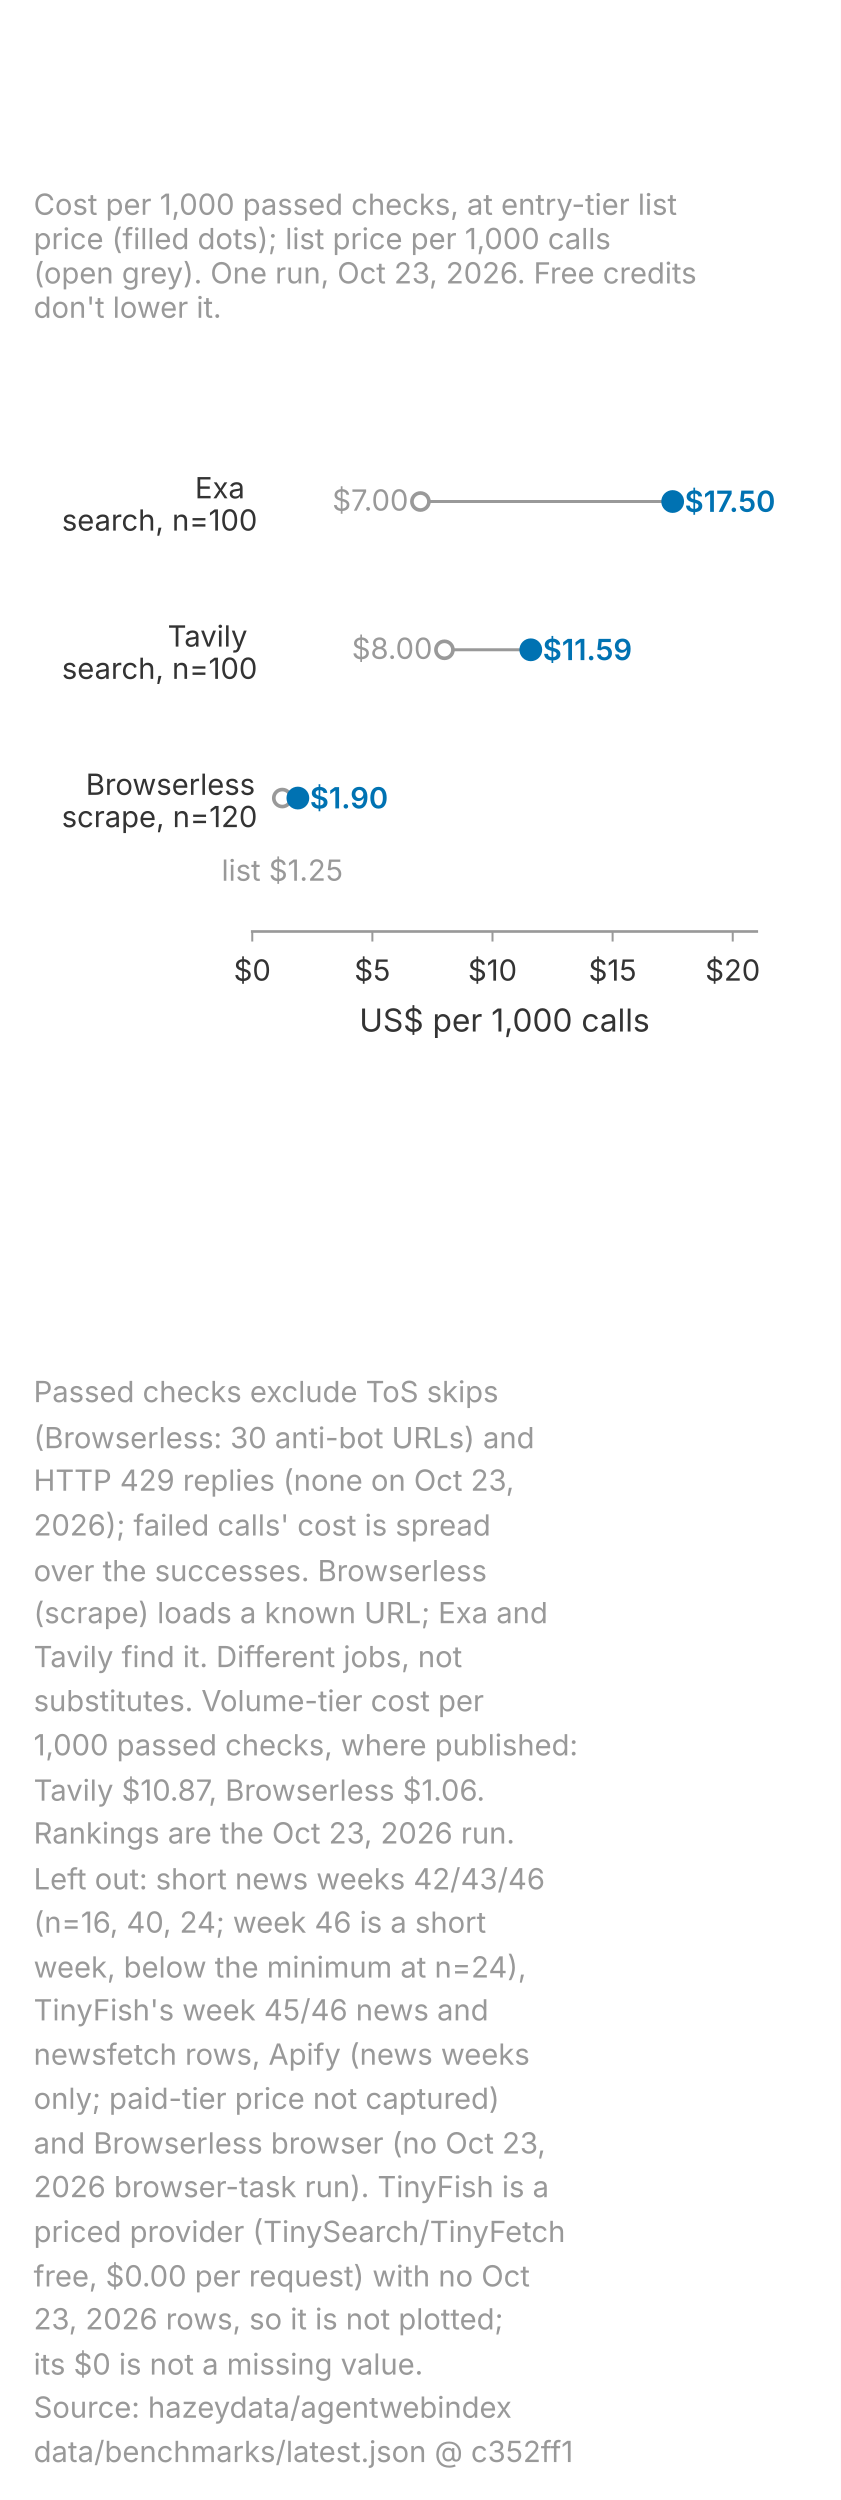
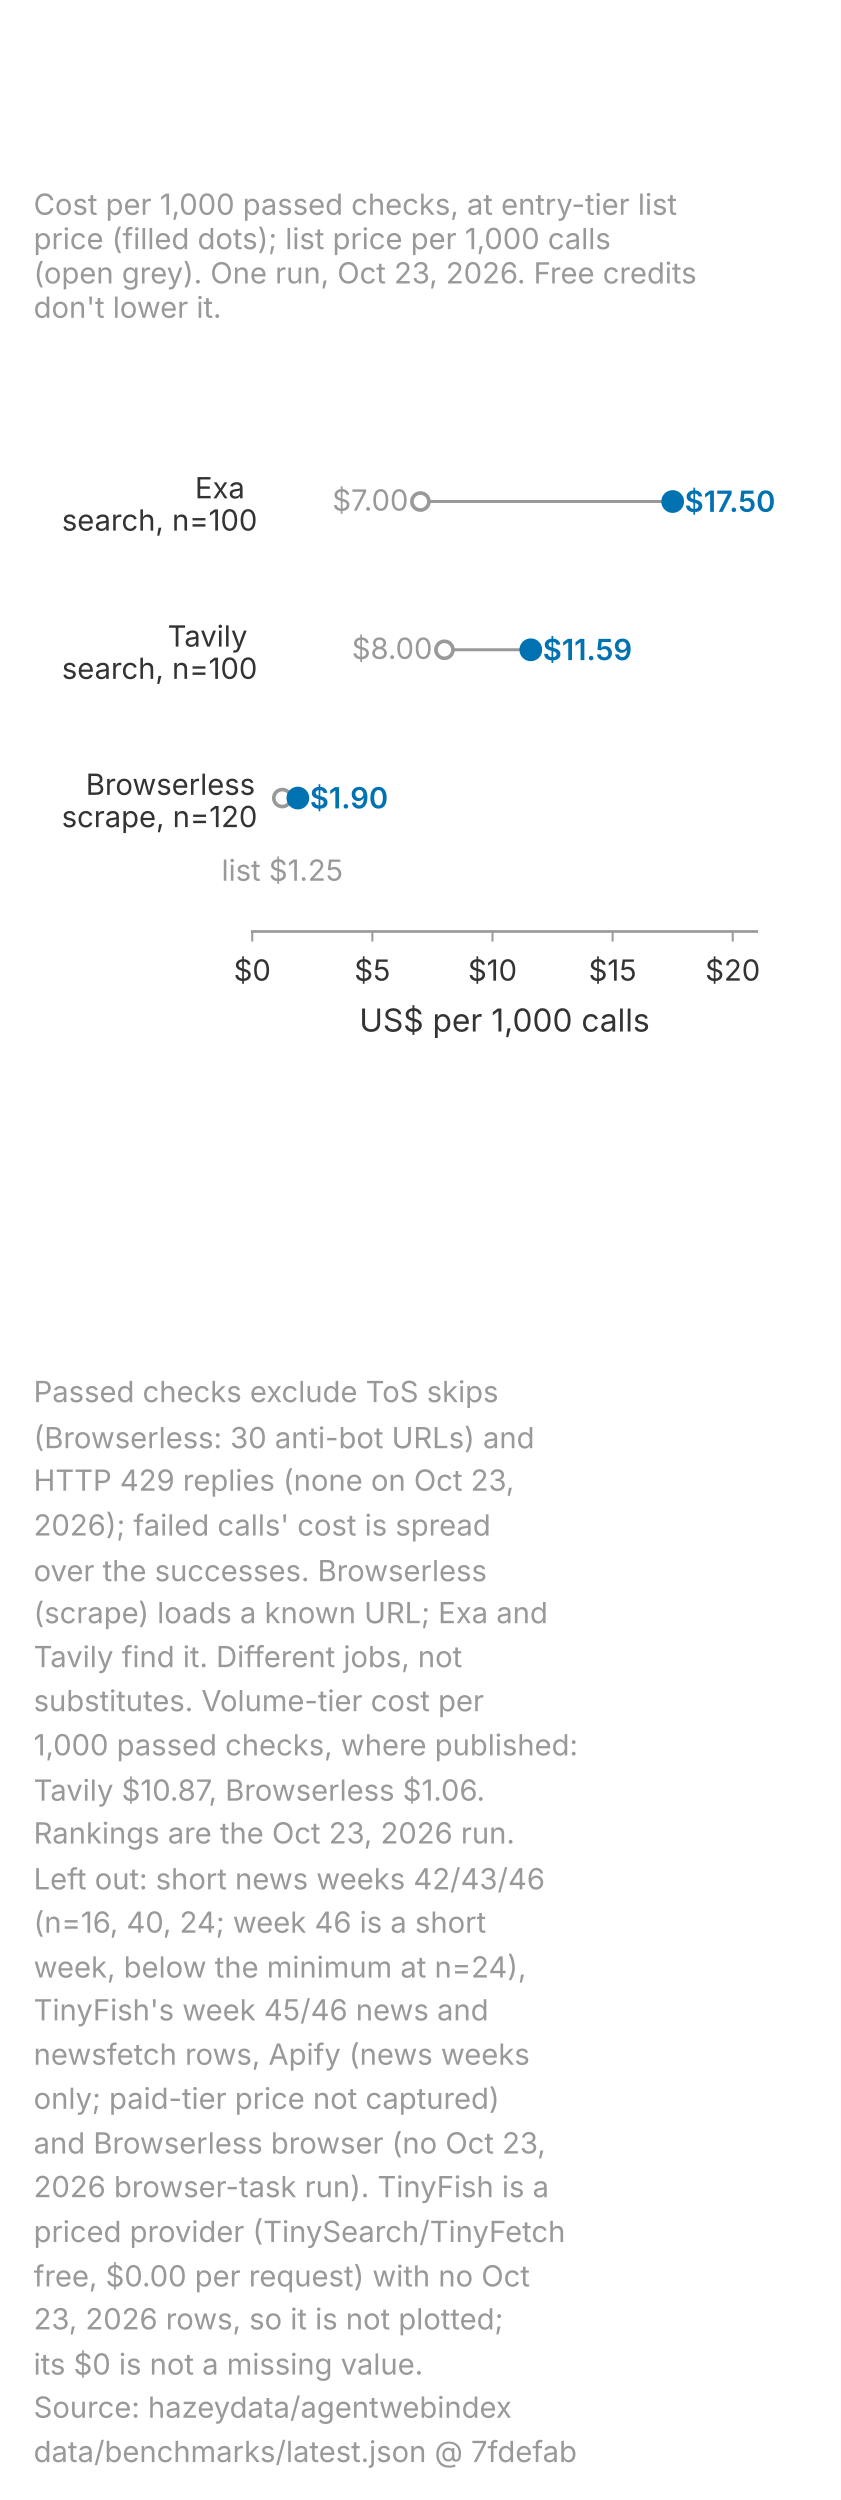
<svg xmlns="http://www.w3.org/2000/svg" xmlns:xlink="http://www.w3.org/1999/xlink" role="img" aria-label="Exa lists cheaper than Tavily ($7.00 vs $8.00 per 1,000 calls) but costs more per 1,000 passed checks ($17.50 vs $11.59)" width="252pt" height="749.25pt" viewBox="0 0 252 749.25" version="1.1">
  <defs>
    <style type="text/css">*{stroke-linejoin: round; stroke-linecap: butt}</style>
  </defs>
  <g id="figure_1">
    <g id="patch_1">
      <path d="M 0 749.25  L 252 749.25  L 252 0  L 0 0  z " style="fill: #ffffff" />
    </g>
    <g id="axes_1">
      <g id="patch_2">
        <path d="M 75.6 279.169  L 226.8 279.169  L 226.8 123.649  L 75.6 123.649  z " style="fill: #ffffff" />
      </g>
      <g id="matplotlib.axis_1">
        <g id="xtick_1">
          <g id="line2d_1">
            <defs>
              <path id="mb1d280bcf8" d="M 0 0  L 0 3  " style="stroke: #999999; stroke-width: 0.6" />
            </defs>
            <g>
              <use xlink:href="#mb1d280bcf8" x="75.6" y="279.169" style="fill: #999999; stroke: #999999; stroke-width: 0.6" />
            </g>
          </g>
          <g id="text_1">
            <text style="font-size: 8.75px; font-family: 'Inter', sans-serif; text-anchor: middle; fill: #333333" x="75.6" y="293.903" transform="rotate(-0 75.6 293.9031)">$0</text>
          </g>
        </g>
        <g id="xtick_2">
          <g id="line2d_2">
            <g>
              <use xlink:href="#mb1d280bcf8" x="111.6" y="279.169" style="fill: #999999; stroke: #999999; stroke-width: 0.6" />
            </g>
          </g>
          <g id="text_2">
            <text style="font-size: 8.75px; font-family: 'Inter', sans-serif; text-anchor: middle; fill: #333333" x="111.6" y="293.903" transform="rotate(-0 111.6 293.9031)">$5</text>
          </g>
        </g>
        <g id="xtick_3">
          <g id="line2d_3">
            <g>
              <use xlink:href="#mb1d280bcf8" x="147.6" y="279.169" style="fill: #999999; stroke: #999999; stroke-width: 0.6" />
            </g>
          </g>
          <g id="text_3">
            <text style="font-size: 8.75px; font-family: 'Inter', sans-serif; text-anchor: middle; fill: #333333" x="147.6" y="293.903" transform="rotate(-0 147.6 293.9031)">$10</text>
          </g>
        </g>
        <g id="xtick_4">
          <g id="line2d_4">
            <g>
              <use xlink:href="#mb1d280bcf8" x="183.6" y="279.169" style="fill: #999999; stroke: #999999; stroke-width: 0.6" />
            </g>
          </g>
          <g id="text_4">
            <text style="font-size: 8.75px; font-family: 'Inter', sans-serif; text-anchor: middle; fill: #333333" x="183.6" y="293.903" transform="rotate(-0 183.6 293.9031)">$15</text>
          </g>
        </g>
        <g id="xtick_5">
          <g id="line2d_5">
            <g>
              <use xlink:href="#mb1d280bcf8" x="219.6" y="279.169" style="fill: #999999; stroke: #999999; stroke-width: 0.6" />
            </g>
          </g>
          <g id="text_5">
            <text style="font-size: 8.75px; font-family: 'Inter', sans-serif; text-anchor: middle; fill: #333333" x="219.6" y="293.903" transform="rotate(-0 219.6 293.9031)">$20</text>
          </g>
        </g>
        <g id="text_6">
          <text style="font-size: 9.5px; font-family: 'Inter', sans-serif; text-anchor: middle; fill: #333333" x="151.2" y="309.157" transform="rotate(-0 151.2 309.1565)">US$ per 1,000 calls</text>
        </g>
      </g>
      <g id="matplotlib.axis_2">
        <g id="ytick_1">
          <g id="line2d_6" />
          <g id="text_7">
            <text style="font-size: 8.75px; font-family: 'Inter', sans-serif; fill: #333333" transform="translate(25.7175 238.213)">Browserless</text>
            <text style="font-size: 8.75px; font-family: 'Inter', sans-serif; fill: #333333" transform="translate(18.4875 247.8927)">scrape, n=120</text>
          </g>
        </g>
        <g id="ytick_2">
          <g id="line2d_7" />
          <g id="text_8">
            <text style="font-size: 8.75px; font-family: 'Inter', sans-serif; fill: #333333" transform="translate(50.24125 193.7788)">Tavily</text>
            <text style="font-size: 8.75px; font-family: 'Inter', sans-serif; fill: #333333" transform="translate(18.54125 203.4585)">search, n=100</text>
          </g>
        </g>
        <g id="ytick_3">
          <g id="line2d_8" />
          <g id="text_9">
            <text style="font-size: 8.75px; font-family: 'Inter', sans-serif; fill: #333333" transform="translate(58.43125 149.3445)">Exa</text>
            <text style="font-size: 8.75px; font-family: 'Inter', sans-serif; fill: #333333" transform="translate(18.54125 159.0242)">search, n=100</text>
          </g>
        </g>
      </g>
      <g id="line2d_9">
        <path d="M 126 150.309  L 201.6 150.309  " clip-path="url(#pe5035ddfef)" style="fill: none; stroke: #999999; stroke-width: 0.9; stroke-linecap: round" />
      </g>
      <g id="line2d_10">
        <path d="M 133.2 194.744  L 159.078 194.744  " clip-path="url(#pe5035ddfef)" style="fill: none; stroke: #999999; stroke-width: 0.9; stroke-linecap: round" />
      </g>
      <g id="line2d_11">
        <path d="M 84.6 239.178  L 89.271 239.178  " clip-path="url(#pe5035ddfef)" style="fill: none; stroke: #999999; stroke-width: 0.9; stroke-linecap: round" />
      </g>
      <g id="patch_3">
        <path d="M 75.6 279.169  L 226.8 279.169  " style="fill: none; stroke: #999999; stroke-width: 0.8; stroke-linejoin: miter; stroke-linecap: square" />
      </g>
      <g id="PathCollection_1">
        <defs>
          <path id="mdea7b485a0" d="M 0 2.55  C 0.676 2.55 1.325 2.281 1.803 1.803  C 2.281 1.325 2.55 0.676 2.55 0  C 2.55 -0.676 2.281 -1.325 1.803 -1.803  C 1.325 -2.281 0.676 -2.55 0 -2.55  C -0.676 -2.55 -1.325 -2.281 -1.803 -1.803  C -2.281 -1.325 -2.55 -0.676 -2.55 0  C -2.55 0.676 -2.281 1.325 -1.803 1.803  C -1.325 2.281 -0.676 2.55 0 2.55  z " style="stroke: #999999; stroke-width: 1.1" />
        </defs>
        <g clip-path="url(#pe5035ddfef)">
          <use xlink:href="#mdea7b485a0" x="126" y="150.309" style="fill: #ffffff; stroke: #999999; stroke-width: 1.1" />
        </g>
      </g>
      <g id="text_10">
        <text style="font-weight: 600; font-size: 8.75px; font-family: 'Inter', sans-serif; text-anchor: start; fill: #0072b2" x="205.2" y="153.401" transform="rotate(-0 205.2 153.4014)">$17.50</text>
      </g>
      <g id="text_11">
        <text style="font-size: 8.75px; font-family: 'Inter', sans-serif; text-anchor: end; fill: #999999" x="122.4" y="153.038" transform="rotate(-0 122.4 153.0376)">$7.00</text>
      </g>
      <g id="PathCollection_2">
        <g clip-path="url(#pe5035ddfef)">
          <use xlink:href="#mdea7b485a0" x="133.2" y="194.744" style="fill: #ffffff; stroke: #999999; stroke-width: 1.1" />
        </g>
      </g>
      <g id="text_12">
        <text style="font-weight: 600; font-size: 8.75px; font-family: 'Inter', sans-serif; text-anchor: start; fill: #0072b2" x="162.678" y="197.836" transform="rotate(-0 162.6783 197.8356)">$11.59</text>
      </g>
      <g id="text_13">
        <text style="font-size: 8.75px; font-family: 'Inter', sans-serif; text-anchor: end; fill: #999999" x="129.6" y="197.472" transform="rotate(-0 129.6 197.4719)">$8.00</text>
      </g>
      <g id="PathCollection_3">
        <g clip-path="url(#pe5035ddfef)">
          <use xlink:href="#mdea7b485a0" x="84.6" y="239.178" style="fill: #ffffff; stroke: #999999; stroke-width: 1.1" />
        </g>
      </g>
      <g id="text_14">
        <text style="font-weight: 600; font-size: 8.75px; font-family: 'Inter', sans-serif; text-anchor: start; fill: #0072b2" x="92.871" y="242.27" transform="rotate(-0 92.87089 242.2699)">$1.90</text>
      </g>
      <g id="text_15">
        <text style="font-size: 8.75px; font-family: 'Inter', sans-serif; text-anchor: middle; fill: #999999" x="84.6" y="263.959" transform="rotate(-0 84.6 263.9591)">list $1.25</text>
      </g>
      <g id="PathCollection_4">
        <defs>
          <path id="me1b3df4117" d="M 0 2.915  C 0.773 2.915 1.515 2.608 2.062 2.062  C 2.608 1.515 2.915 0.773 2.915 0  C 2.915 -0.773 2.608 -1.515 2.062 -2.062  C 1.515 -2.608 0.773 -2.915 0 -2.915  C -0.773 -2.915 -1.515 -2.608 -2.062 -2.062  C -2.608 -1.515 -2.915 -0.773 -2.915 0  C -2.915 0.773 -2.608 1.515 -2.062 2.062  C -1.515 2.608 -0.773 2.915 0 2.915  z " style="stroke: #0072b2" />
        </defs>
        <g clip-path="url(#pe5035ddfef)">
          <use xlink:href="#me1b3df4117" x="201.6" y="150.309" style="fill: #0072b2; stroke: #0072b2" />
        </g>
      </g>
      <g id="PathCollection_5">
        <g clip-path="url(#pe5035ddfef)">
          <use xlink:href="#me1b3df4117" x="159.078" y="194.744" style="fill: #0072b2; stroke: #0072b2" />
        </g>
      </g>
      <g id="PathCollection_6">
        <g clip-path="url(#pe5035ddfef)">
          <use xlink:href="#me1b3df4117" x="89.271" y="239.178" style="fill: #0072b2; stroke: #0072b2" />
        </g>
      </g>
    </g>
    <g id="text_17">
      <text style="font-size: 8.75px; font-family: 'Inter', sans-serif; fill: #999999" transform="translate(10.08 64.38313)">Cost per 1,000 passed checks, at entry-tier list</text>
      <text style="font-size: 8.75px; font-family: 'Inter', sans-serif; fill: #999999" transform="translate(10.08 74.66779)">price (filled dots); list price per 1,000 calls</text>
      <text style="font-size: 8.75px; font-family: 'Inter', sans-serif; fill: #999999" transform="translate(10.08 84.95246)">(open grey). One run, Oct 23, 2026. Free credits</text>
      <text style="font-size: 8.75px; font-family: 'Inter', sans-serif; fill: #999999" transform="translate(10.08 95.23713)">don't lower it.</text>
    </g>
    <g id="text_18">
      <text style="font-size: 8.75px; font-family: 'Inter', sans-serif; fill: #999999" transform="translate(10.08 420.2129)">Passed checks exclude ToS skips</text>
      <text style="font-size: 8.75px; font-family: 'Inter', sans-serif; fill: #999999" transform="translate(10.08 434.0347)">(Browserless: 30 anti-bot URLs) and</text>
      <text style="font-size: 8.75px; font-family: 'Inter', sans-serif; fill: #999999" transform="translate(10.08 446.771)">HTTP 429 replies (none on Oct 23,</text>
      <text style="font-size: 8.75px; font-family: 'Inter', sans-serif; fill: #999999" transform="translate(10.08 460.206)">2026); failed calls' cost is spread</text>
      <text style="font-size: 8.75px; font-family: 'Inter', sans-serif; fill: #999999" transform="translate(10.08 473.8856)">over the successes. Browserless</text>
      <text style="font-size: 8.75px; font-family: 'Inter', sans-serif; fill: #999999" transform="translate(10.08 486.4729)">(scrape) loads a known URL; Exa and</text>
      <text style="font-size: 8.75px; font-family: 'Inter', sans-serif; fill: #999999" transform="translate(10.08 499.6446)">Tavily find it. Different jobs, not</text>
      <text style="font-size: 8.75px; font-family: 'Inter', sans-serif; fill: #999999" transform="translate(10.08 512.8505)">substitutes. Volume-tier cost per</text>
      <text style="font-size: 8.75px; font-family: 'Inter', sans-serif; fill: #999999" transform="translate(10.08 526.0845)">1,000 passed checks, where published:</text>
      <text style="font-size: 8.75px; font-family: 'Inter', sans-serif; fill: #999999" transform="translate(10.08 539.663)">Tavily $10.87, Browserless $1.06.</text>
      <text style="font-size: 8.75px; font-family: 'Inter', sans-serif; fill: #999999" transform="translate(10.08 552.5011)">Rankings are the Oct 23, 2026 run.</text>
      <text style="font-size: 8.75px; font-family: 'Inter', sans-serif; fill: #999999" transform="translate(10.08 566.2457)">Left out: short news weeks 42/43/46</text>
      <text style="font-size: 8.75px; font-family: 'Inter', sans-serif; fill: #999999" transform="translate(10.08 579.2363)">(n=16, 40, 24; week 46 is a short</text>
      <text style="font-size: 8.75px; font-family: 'Inter', sans-serif; fill: #999999" transform="translate(10.08 592.6712)">week, below the minimum at n=24),</text>
      <text style="font-size: 8.75px; font-family: 'Inter', sans-serif; fill: #999999" transform="translate(10.08 605.5162)">TinyFish's week 45/46 news and</text>
      <text style="font-size: 8.75px; font-family: 'Inter', sans-serif; fill: #999999" transform="translate(10.08 618.7953)">newsfetch rows, Apify (news weeks</text>
      <text style="font-size: 8.75px; font-family: 'Inter', sans-serif; fill: #999999" transform="translate(10.08 632.0292)">only; paid-tier price not captured)</text>
      <text style="font-size: 8.75px; font-family: 'Inter', sans-serif; fill: #999999" transform="translate(10.08 645.406)">and Browserless browser (no Oct 23,</text>
      <text style="font-size: 8.75px; font-family: 'Inter', sans-serif; fill: #999999" transform="translate(10.08 658.4971)">2026 browser-task run). TinyFish is a</text>
      <text style="font-size: 8.75px; font-family: 'Inter', sans-serif; fill: #999999" transform="translate(10.08 671.932)">priced provider (TinySearch/TinyFetch</text>
      <text style="font-size: 8.75px; font-family: 'Inter', sans-serif; fill: #999999" transform="translate(10.08 685.2535)">free, $0.00 per request) with no Oct</text>
      <text style="font-size: 8.75px; font-family: 'Inter', sans-serif; fill: #999999" transform="translate(10.08 698.1258)">23, 2026 rows, so it is not plotted;</text>
      <text style="font-size: 8.75px; font-family: 'Inter', sans-serif; fill: #999999" transform="translate(10.08 711.6701)">its $0 is not a missing value.</text>
      <text style="font-size: 8.75px; font-family: 'Inter', sans-serif; fill: #999999" transform="translate(10.08 724.5876)">Source: hazeydata/agentwebindex</text>
-       <text style="font-size: 8.75px; font-family: 'Inter', sans-serif; fill: #999999" transform="translate(10.08 737.8728)">data/benchmarks/latest.json @ c352ff1</text>
+       <text style="font-size: 8.75px; font-family: 'Inter', sans-serif; fill: #999999" transform="translate(10.08 737.8728)">data/benchmarks/latest.json @ 7fdefab</text>
    </g>
  </g>
  <defs>
    <clipPath id="pe5035ddfef">
      <rect x="75.6" y="123.649" width="151.2" height="155.52" />
    </clipPath>
  </defs>
</svg>
